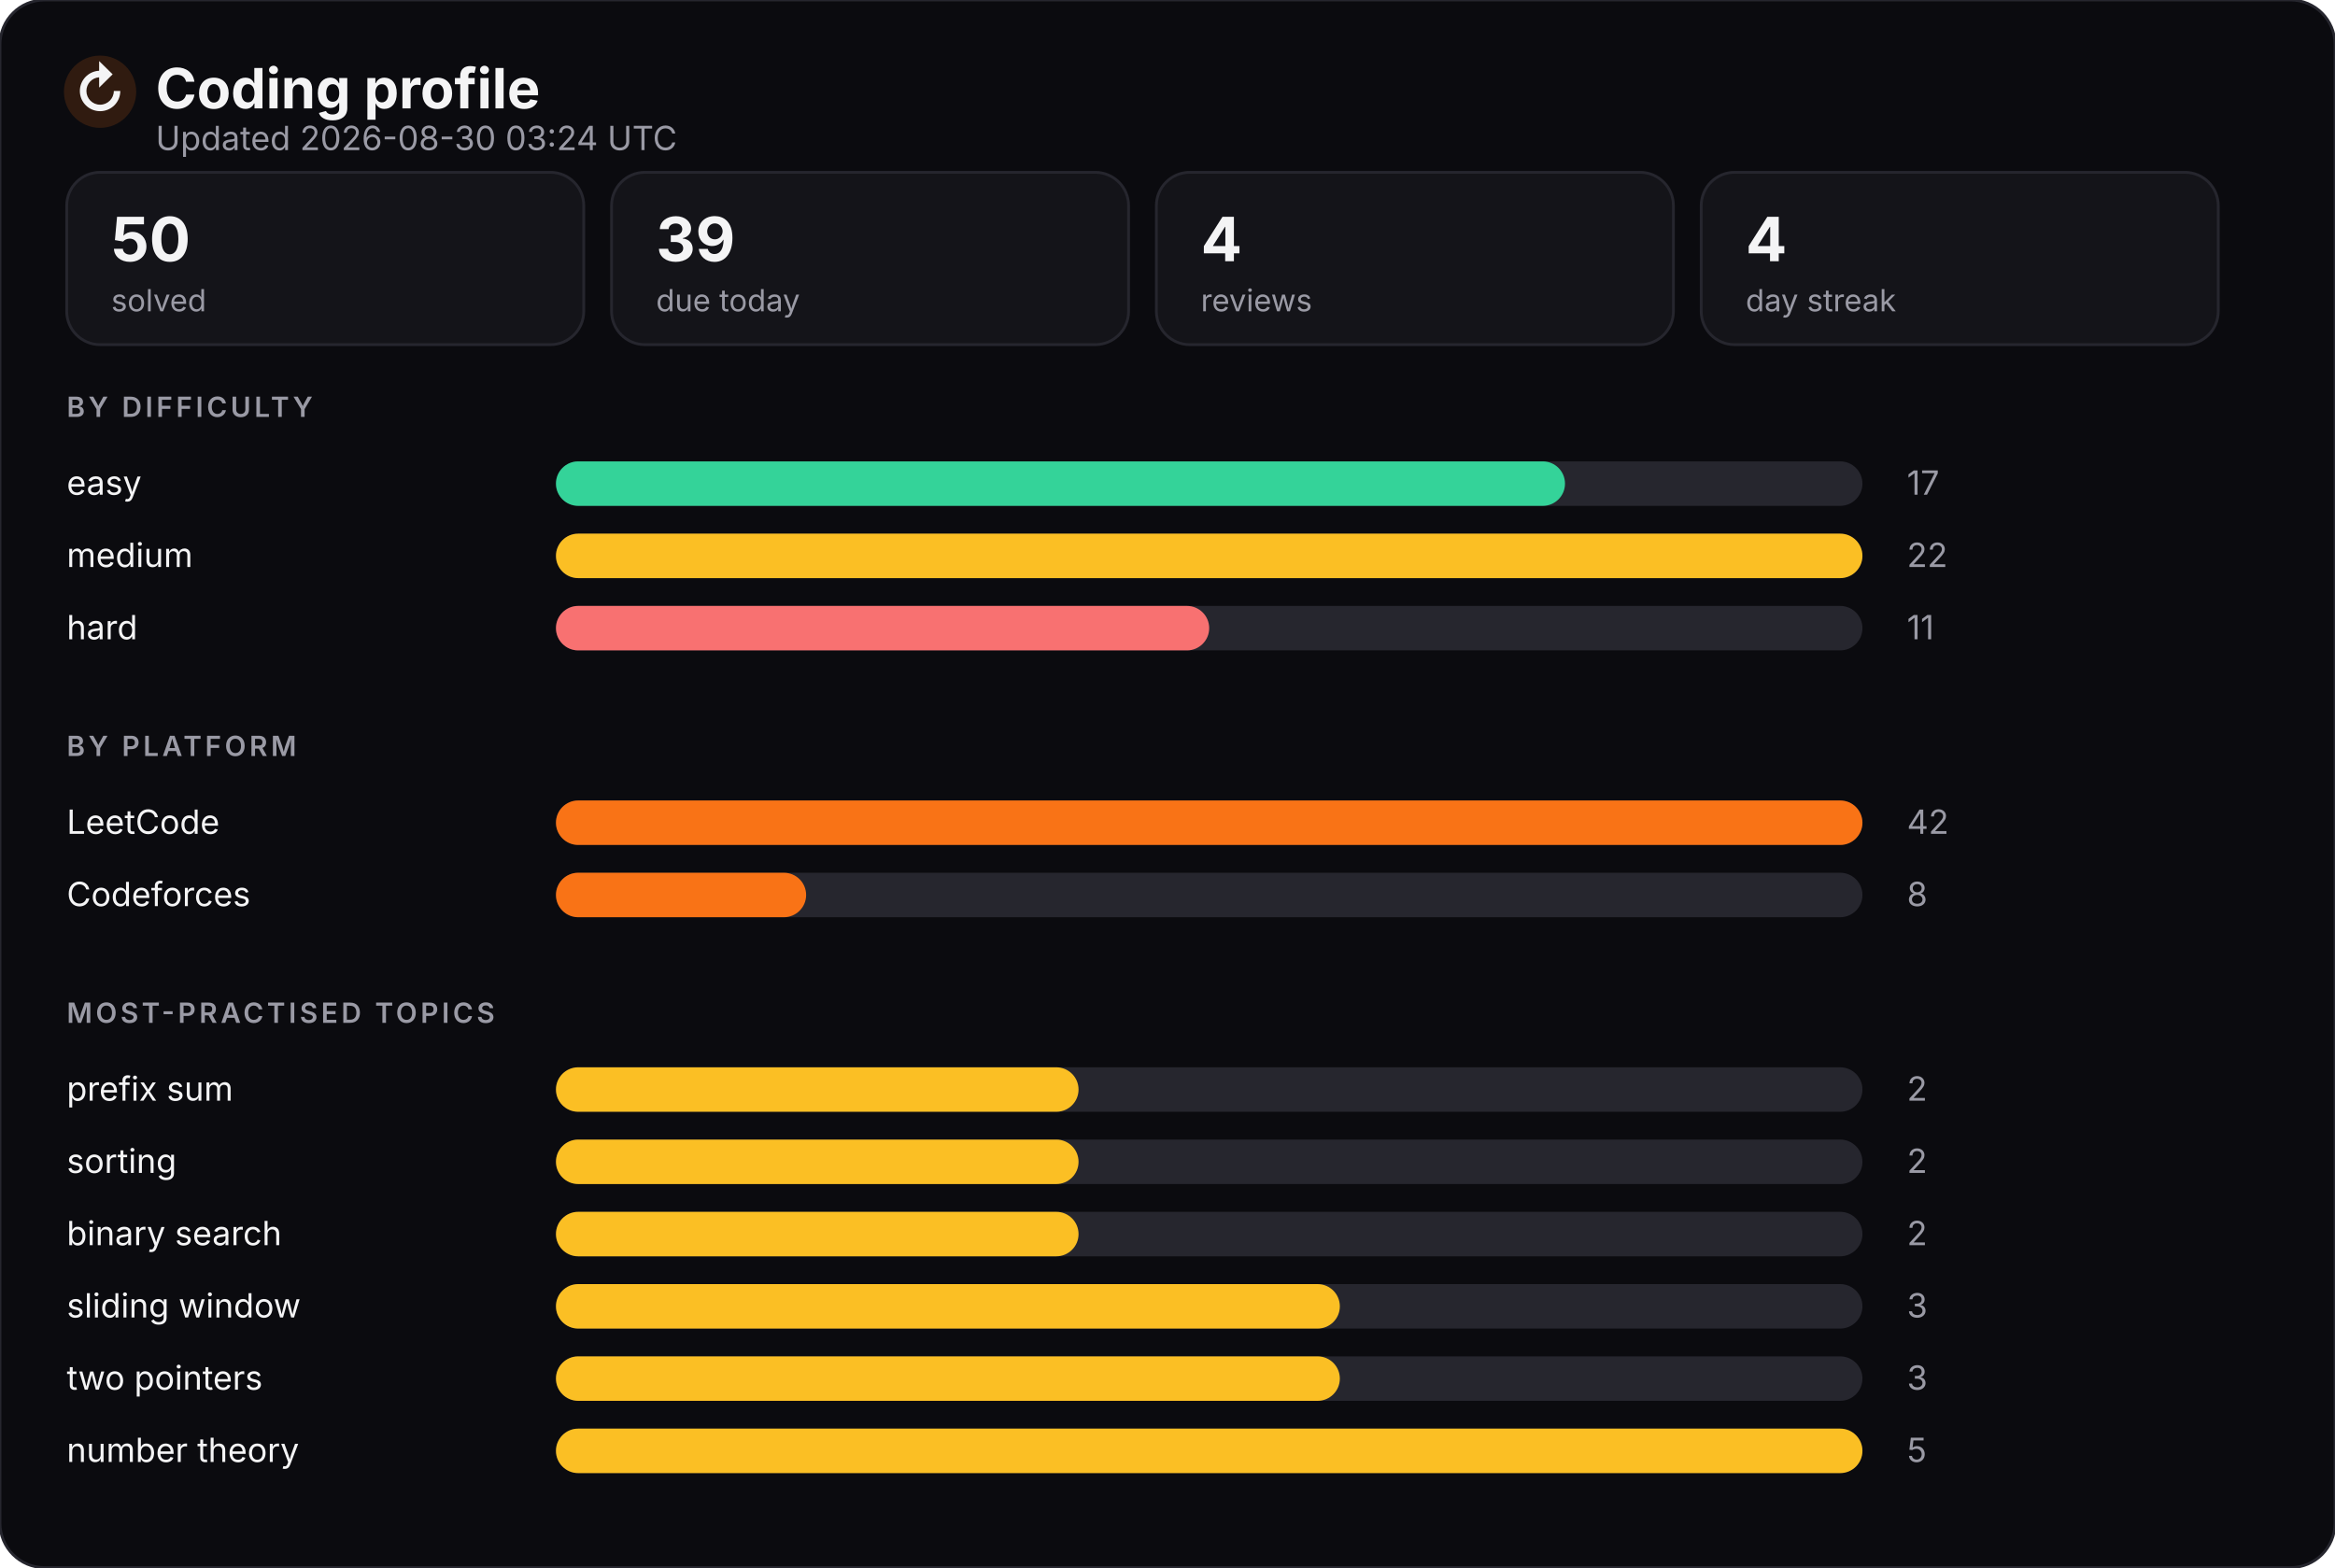
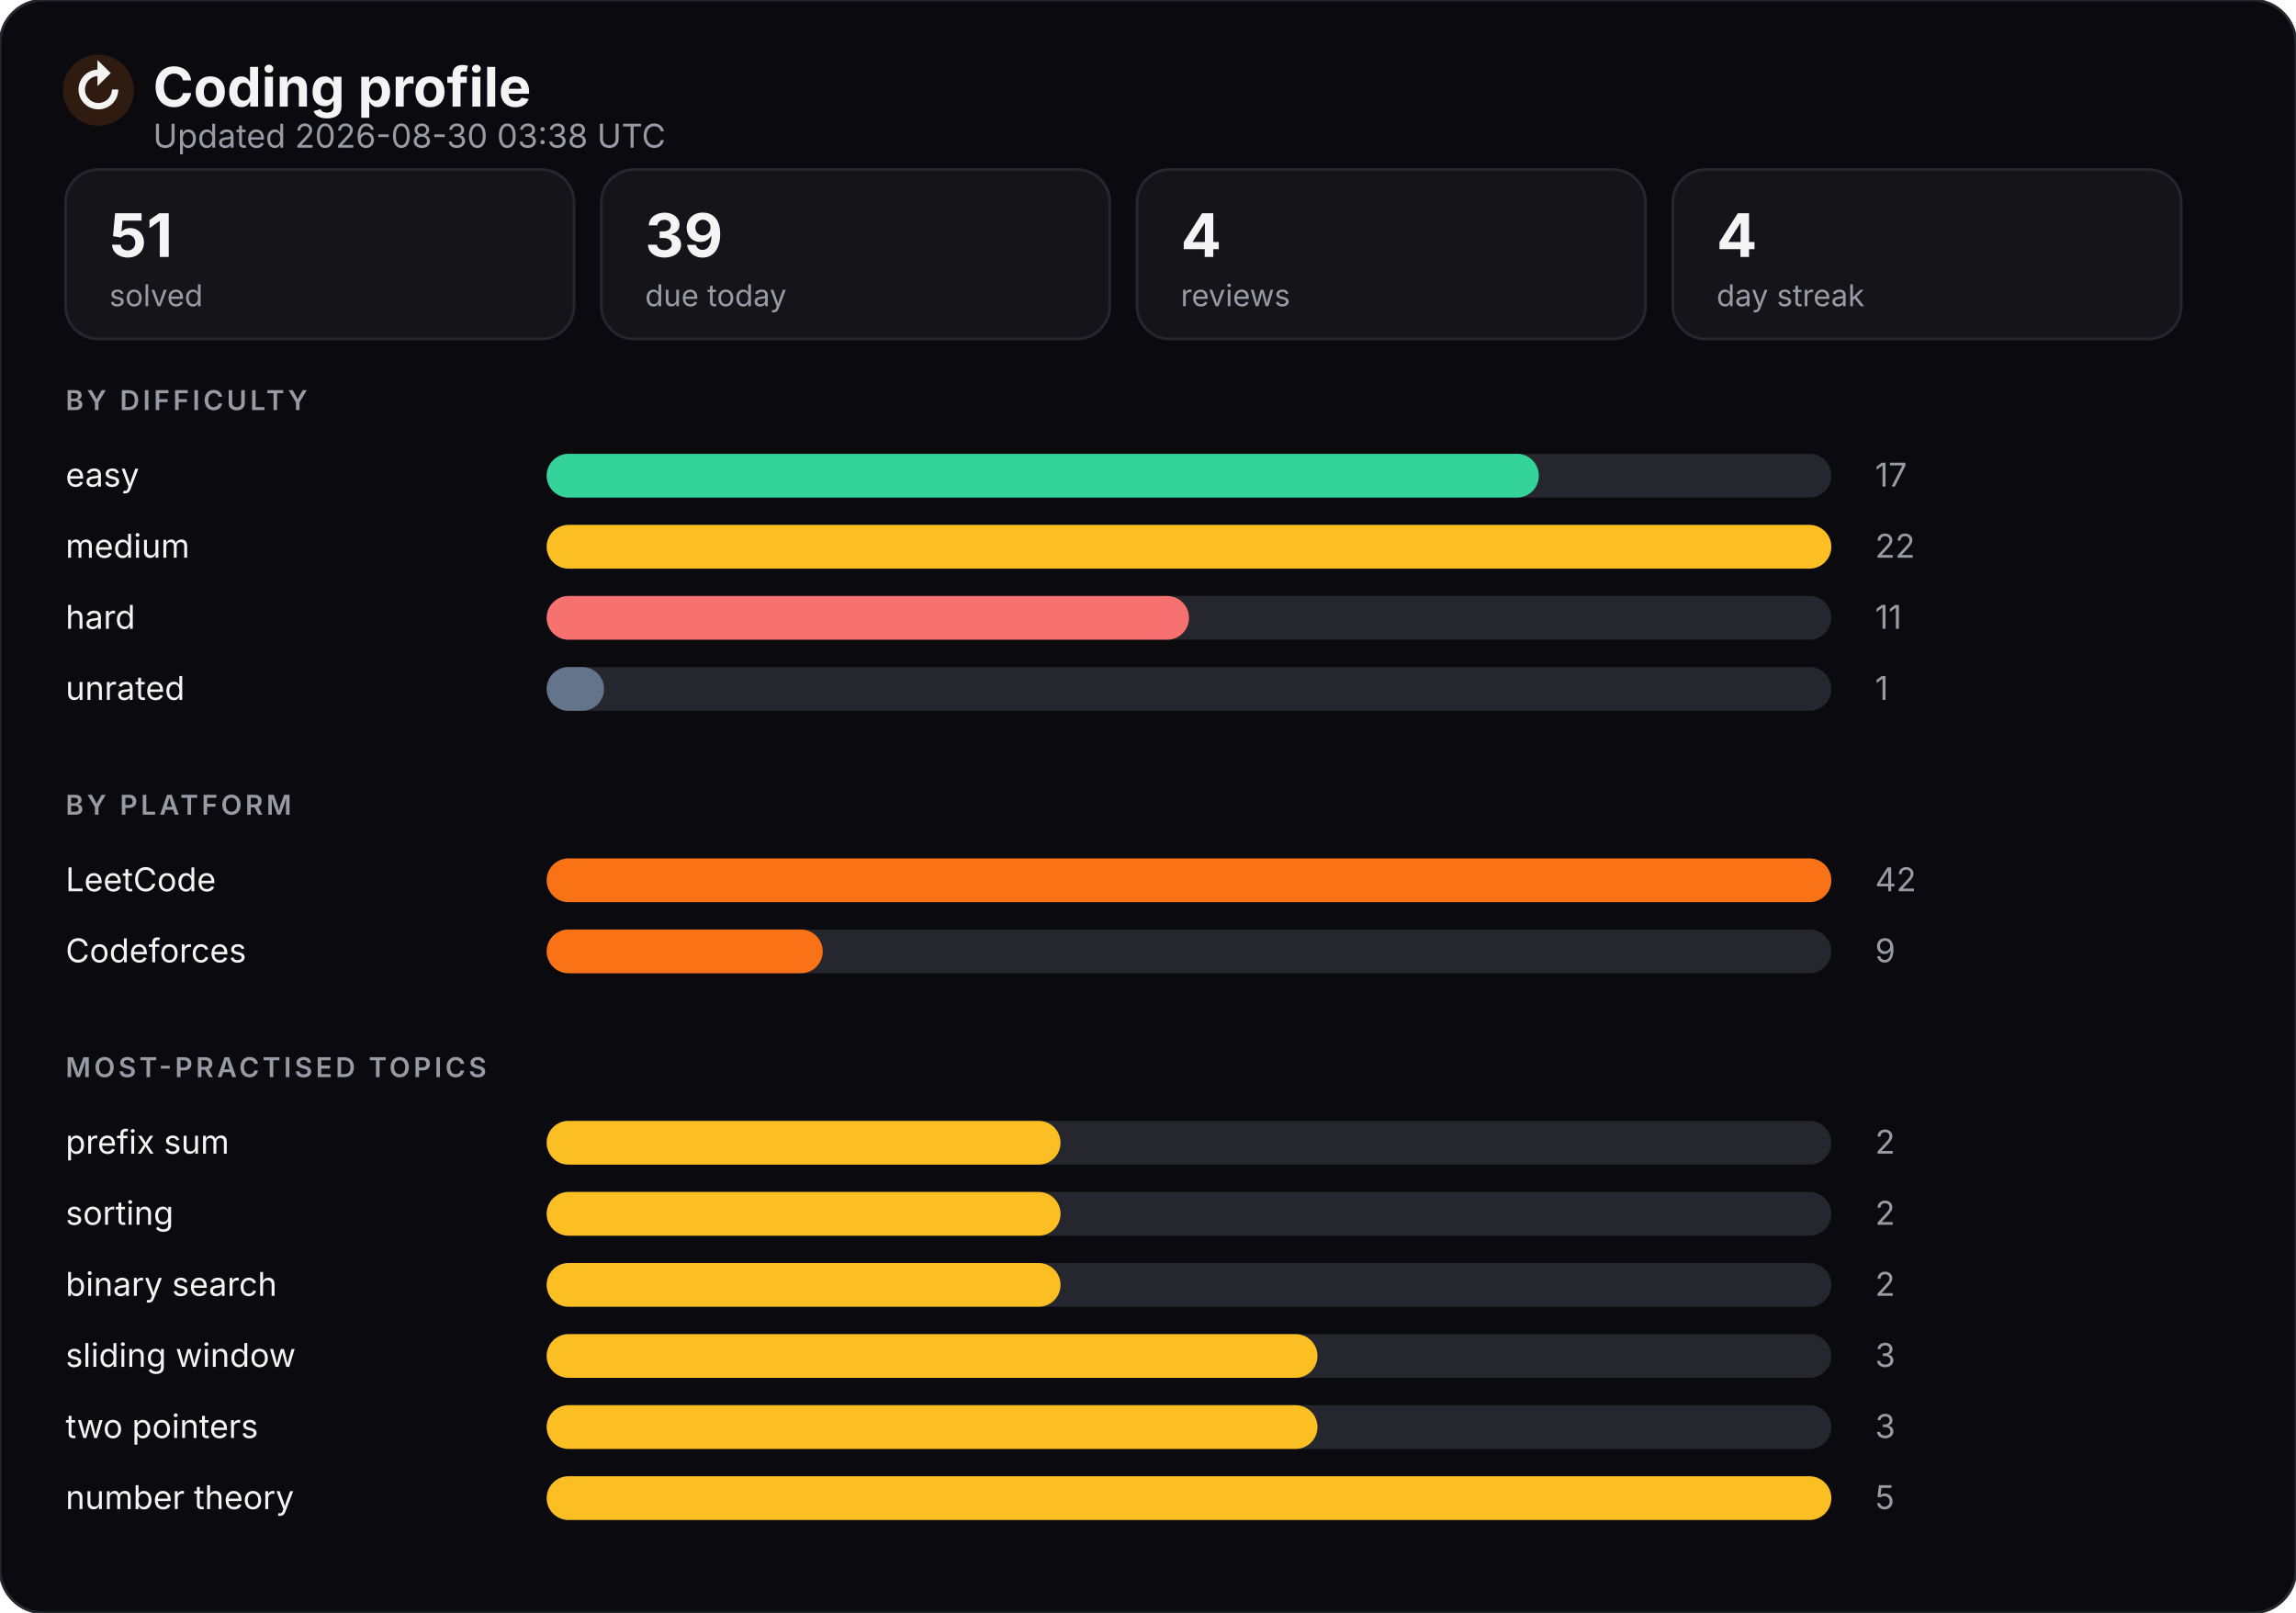
- <svg xmlns="http://www.w3.org/2000/svg" width="840" height="564" viewBox="0 0 840 564" role="img" aria-label="Coding profile">
+ <svg xmlns="http://www.w3.org/2000/svg" width="840" height="590" viewBox="0 0 840 590" role="img" aria-label="Coding profile">
  <style>
    text { font-family: -apple-system, BlinkMacSystemFont, "Segoe UI", Inter, sans-serif; }
    .title { fill: #f4f4f5; font-size: 20px; font-weight: 700; }
    .subtitle { fill: #9a9aa5; font-size: 12px; }
    .section { fill: #9a9aa5; font-size: 10px; letter-spacing: 0.12em; font-weight: 600; }
    .label { fill: #f4f4f5; font-size: 12px; }
    .value { fill: #9a9aa5; font-size: 12px; }
    .tileValue { fill: #f4f4f5; font-size: 22px; font-weight: 700; }
    .tileLabel { fill: #9a9aa5; font-size: 11px; }

    .bar { transform-origin: 200px center; animation: grow 900ms cubic-bezier(.2,.8,.2,1) both; }
    .tile { animation: rise 600ms cubic-bezier(.2,.8,.2,1) both; }
    @keyframes grow { from { transform: scaleX(0); } to { transform: scaleX(1); } }
    @keyframes rise { from { opacity: 0; transform: translateY(6px); } to { opacity: 1; transform: none; } }
    @media (prefers-reduced-motion: reduce) {
      .bar, .tile { animation: none; }
    }
  </style>
-   <rect width="840" height="564" rx="16" fill="#0b0b0f" stroke="#26262e" />
+   <rect width="840" height="590" rx="16" fill="#0b0b0f" stroke="#26262e" />
  <circle cx="36" cy="33" r="13" fill="#f97316" opacity="0.16" />
  <text x="36" y="40" class="title" fill="#f97316" text-anchor="middle">↻</text>
  <text x="56" y="39" class="title">Coding profile</text>
-   <text x="56" y="54" class="subtitle">Updated 2026-08-30 03:24 UTC</text>
+   <text x="56" y="54" class="subtitle">Updated 2026-08-30 03:38 UTC</text>
  <g class="tile" style="animation-delay:0s">
    <rect x="24" y="62" width="186" height="62" rx="12" fill="#141419" stroke="#26262e" />
-     <text x="40" y="94" class="tileValue">50</text>
+     <text x="40" y="94" class="tileValue">51</text>
    <text x="40" y="112" class="tileLabel">solved</text>
  </g>
  <g class="tile" style="animation-delay:0.06s">
    <rect x="220" y="62" width="186" height="62" rx="12" fill="#141419" stroke="#26262e" />
    <text x="236" y="94" class="tileValue">39</text>
    <text x="236" y="112" class="tileLabel">due today</text>
  </g>
  <g class="tile" style="animation-delay:0.12s">
    <rect x="416" y="62" width="186" height="62" rx="12" fill="#141419" stroke="#26262e" />
    <text x="432" y="94" class="tileValue">4</text>
    <text x="432" y="112" class="tileLabel">reviews</text>
  </g>
  <g class="tile" style="animation-delay:0.18s">
    <rect x="612" y="62" width="186" height="62" rx="12" fill="#141419" stroke="#26262e" />
    <text x="628" y="94" class="tileValue">4</text>
    <text x="628" y="112" class="tileLabel">day streak</text>
  </g>
  <text x="24" y="150" class="section">BY DIFFICULTY</text>
  <text x="24" y="178" class="label">easy</text>
  <rect x="200" y="166" width="470" height="16" rx="8" fill="#26262e" />
  <rect x="200" y="166" width="363" height="16" rx="8" fill="#34d399" class="bar" style="animation-delay:0s" />
  <text x="686" y="178" class="value">17</text>
  <text x="24" y="204" class="label">medium</text>
  <rect x="200" y="192" width="470" height="16" rx="8" fill="#26262e" />
  <rect x="200" y="192" width="470" height="16" rx="8" fill="#fbbf24" class="bar" style="animation-delay:0.08s" />
  <text x="686" y="204" class="value">22</text>
  <text x="24" y="230" class="label">hard</text>
  <rect x="200" y="218" width="470" height="16" rx="8" fill="#26262e" />
  <rect x="200" y="218" width="235" height="16" rx="8" fill="#f87171" class="bar" style="animation-delay:0.16s" />
  <text x="686" y="230" class="value">11</text>
-   <text x="24" y="272" class="section">BY PLATFORM</text>
-   <text x="24" y="300" class="label">LeetCode</text>
-   <rect x="200" y="288" width="470" height="16" rx="8" fill="#26262e" />
-   <rect x="200" y="288" width="470" height="16" rx="8" fill="#f97316" class="bar" style="animation-delay:0.24s" />
-   <text x="686" y="300" class="value">42</text>
-   <text x="24" y="326" class="label">Codeforces</text>
+   <text x="24" y="256" class="label">unrated</text>
+   <rect x="200" y="244" width="470" height="16" rx="8" fill="#26262e" />
+   <rect x="200" y="244" width="21" height="16" rx="8" fill="#64748b" class="bar" style="animation-delay:0.24s" />
+   <text x="686" y="256" class="value">1</text>
+   <text x="24" y="298" class="section">BY PLATFORM</text>
+   <text x="24" y="326" class="label">LeetCode</text>
  <rect x="200" y="314" width="470" height="16" rx="8" fill="#26262e" />
-   <rect x="200" y="314" width="90" height="16" rx="8" fill="#f97316" class="bar" style="animation-delay:0.32s" />
-   <text x="686" y="326" class="value">8</text>
-   <text x="24" y="368" class="section">MOST-PRACTISED TOPICS</text>
-   <text x="24" y="396" class="label">prefix sum</text>
-   <rect x="200" y="384" width="470" height="16" rx="8" fill="#26262e" />
-   <rect x="200" y="384" width="188" height="16" rx="8" fill="#fbbf24" class="bar" style="animation-delay:0.4s" />
-   <text x="686" y="396" class="value">2</text>
-   <text x="24" y="422" class="label">sorting</text>
+   <rect x="200" y="314" width="470" height="16" rx="8" fill="#f97316" class="bar" style="animation-delay:0.32s" />
+   <text x="686" y="326" class="value">42</text>
+   <text x="24" y="352" class="label">Codeforces</text>
+   <rect x="200" y="340" width="470" height="16" rx="8" fill="#26262e" />
+   <rect x="200" y="340" width="101" height="16" rx="8" fill="#f97316" class="bar" style="animation-delay:0.4s" />
+   <text x="686" y="352" class="value">9</text>
+   <text x="24" y="394" class="section">MOST-PRACTISED TOPICS</text>
+   <text x="24" y="422" class="label">prefix sum</text>
  <rect x="200" y="410" width="470" height="16" rx="8" fill="#26262e" />
  <rect x="200" y="410" width="188" height="16" rx="8" fill="#fbbf24" class="bar" style="animation-delay:0.48s" />
  <text x="686" y="422" class="value">2</text>
-   <text x="24" y="448" class="label">binary search</text>
+   <text x="24" y="448" class="label">sorting</text>
  <rect x="200" y="436" width="470" height="16" rx="8" fill="#26262e" />
  <rect x="200" y="436" width="188" height="16" rx="8" fill="#fbbf24" class="bar" style="animation-delay:0.56s" />
  <text x="686" y="448" class="value">2</text>
-   <text x="24" y="474" class="label">sliding window</text>
+   <text x="24" y="474" class="label">binary search</text>
  <rect x="200" y="462" width="470" height="16" rx="8" fill="#26262e" />
-   <rect x="200" y="462" width="282" height="16" rx="8" fill="#fbbf24" class="bar" style="animation-delay:0.64s" />
-   <text x="686" y="474" class="value">3</text>
-   <text x="24" y="500" class="label">two pointers</text>
+   <rect x="200" y="462" width="188" height="16" rx="8" fill="#fbbf24" class="bar" style="animation-delay:0.64s" />
+   <text x="686" y="474" class="value">2</text>
+   <text x="24" y="500" class="label">sliding window</text>
  <rect x="200" y="488" width="470" height="16" rx="8" fill="#26262e" />
  <rect x="200" y="488" width="282" height="16" rx="8" fill="#fbbf24" class="bar" style="animation-delay:0.72s" />
  <text x="686" y="500" class="value">3</text>
-   <text x="24" y="526" class="label">number theory</text>
+   <text x="24" y="526" class="label">two pointers</text>
  <rect x="200" y="514" width="470" height="16" rx="8" fill="#26262e" />
-   <rect x="200" y="514" width="470" height="16" rx="8" fill="#fbbf24" class="bar" style="animation-delay:0.8s" />
-   <text x="686" y="526" class="value">5</text>
+   <rect x="200" y="514" width="282" height="16" rx="8" fill="#fbbf24" class="bar" style="animation-delay:0.8s" />
+   <text x="686" y="526" class="value">3</text>
+   <text x="24" y="552" class="label">number theory</text>
+   <rect x="200" y="540" width="470" height="16" rx="8" fill="#26262e" />
+   <rect x="200" y="540" width="470" height="16" rx="8" fill="#fbbf24" class="bar" style="animation-delay:0.88s" />
+   <text x="686" y="552" class="value">5</text>
</svg>
